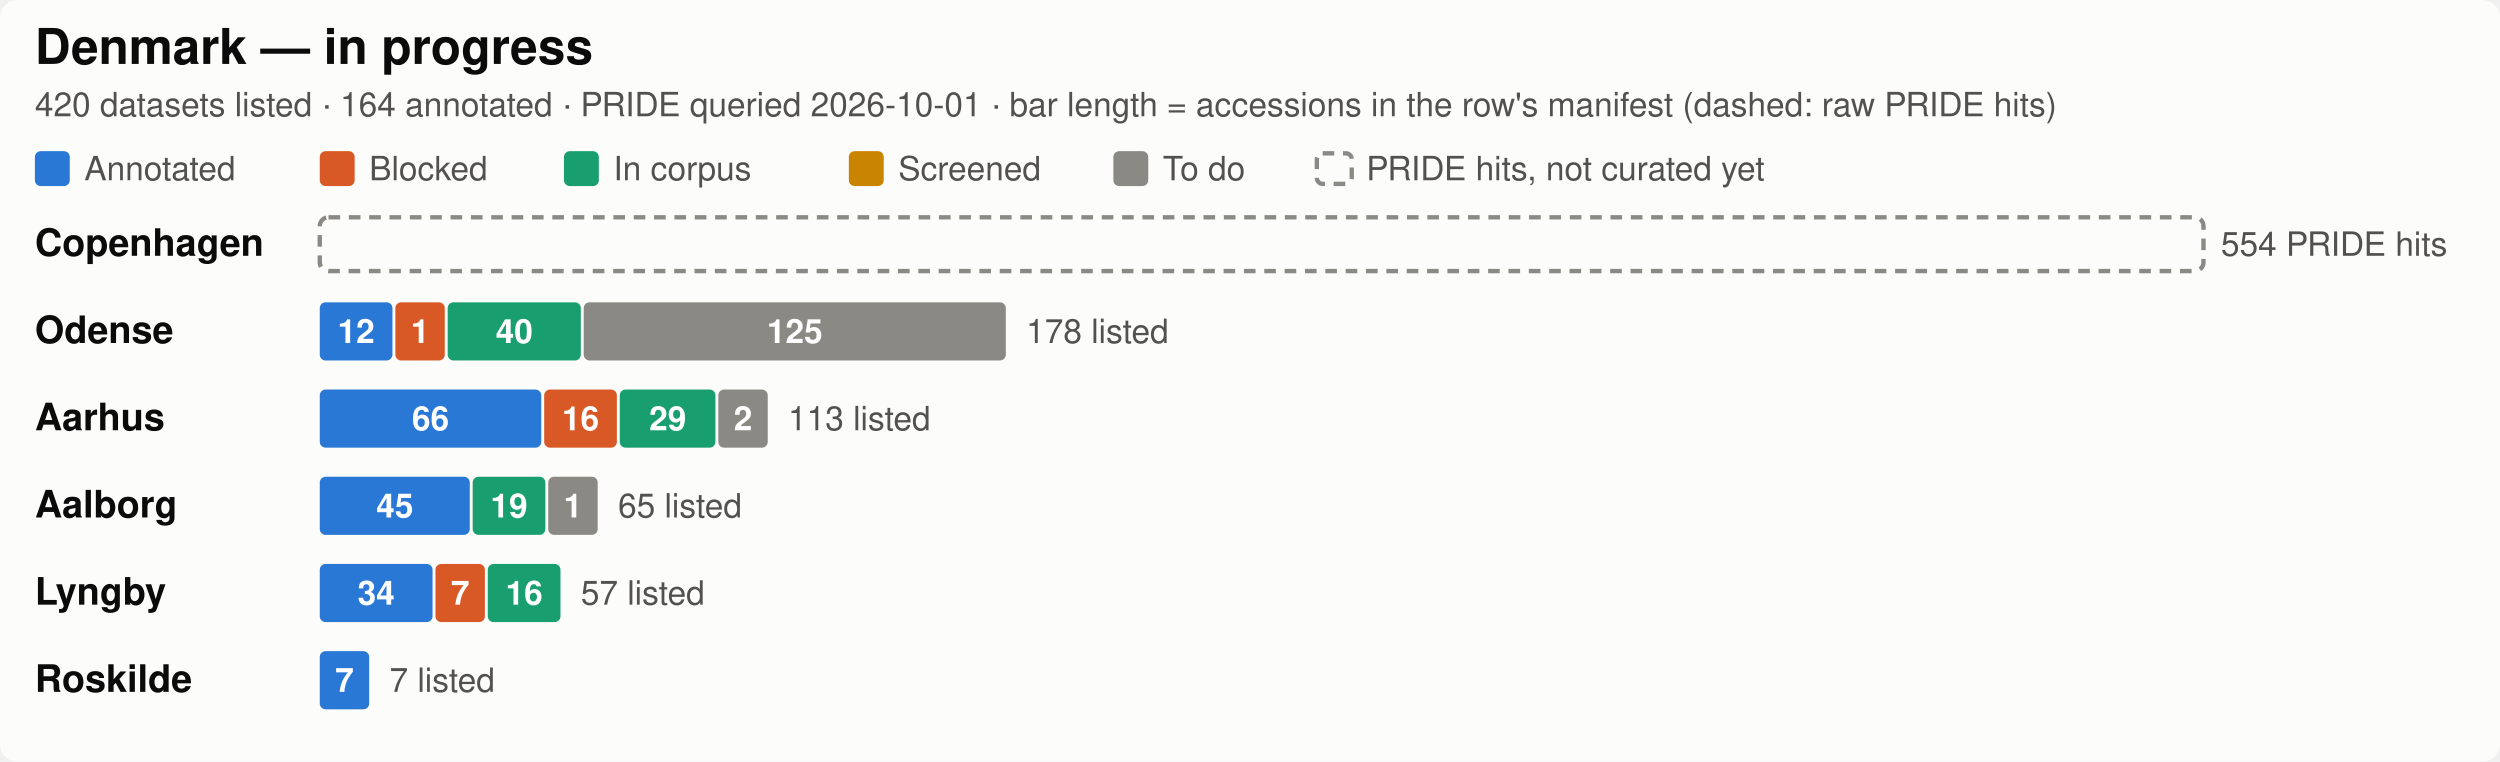
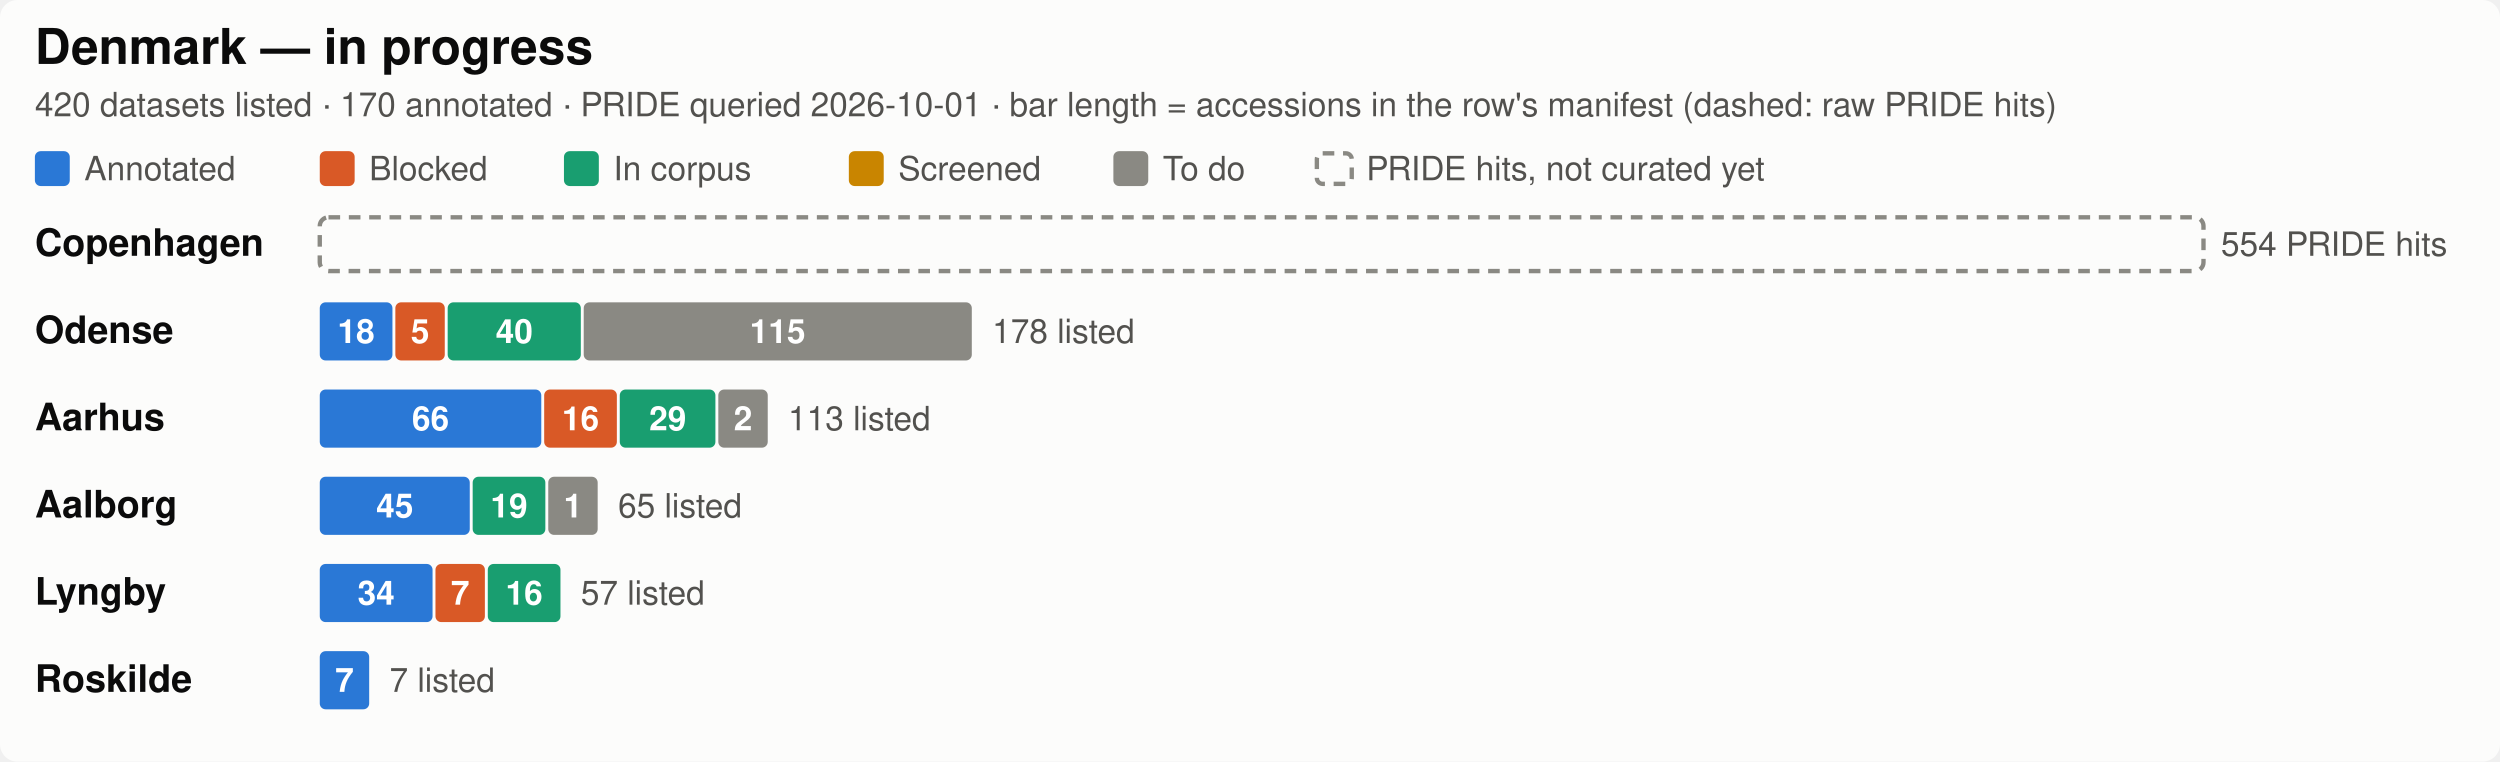
<svg xmlns="http://www.w3.org/2000/svg" width="860" height="262" viewBox="0 0 860 262" role="img" aria-label="Denmark SDRF progress by city">
  <style>
  .bg { fill: #fcfcfb; }
  .title { fill: #0b0b0b; font-size: 17px; font-weight: 600; }
  .city { fill: #0b0b0b; font-size: 13px; font-weight: 600; }
  .sub, .legend, .total { fill: #52514e; font-size: 11.5px; }
  .seg { font-size: 11.5px; font-weight: 600; fill: #ffffff; font-variant-numeric: tabular-nums; }
  .uncurated { fill: none; stroke: #8a8983; stroke-width: 1.5; stroke-dasharray: 4 3; }
  text { font-family: -apple-system, "Segoe UI", Helvetica, Arial, sans-serif; }
  .c-annotated { fill: #2a78d6; }
  .c-blocked { fill: #d95926; }
  .c-in_corpus { fill: #199e70; }
  .c-screened { fill: #c98500; }
  .c-todo { fill: #8a8983; }

  @media (prefers-color-scheme: dark) {
    .bg { fill: #1a1a19; }
    .title, .city { fill: #ffffff; }
    .sub, .legend, .total { fill: #c3c2b7; }
    .uncurated { stroke: #8f8e86; }
    .c-annotated { fill: #3987e5; }
    .c-blocked { fill: #d95926; }
    .c-in_corpus { fill: #199e70; }
    .c-screened { fill: #c98500; }
    .c-todo { fill: #6b6a65; }
  }
</style>
  <rect class="bg" width="860" height="262" rx="6" />
  <text class="title" x="12" y="22">Denmark — in progress</text>
-   <text class="sub" x="12" y="40">420 datasets listed · 164 annotated · PRIDE queried 2026-10-01 · bar length = accessions in the row's manifest (dashed: raw PRIDE hits)</text>
+   <text class="sub" x="12" y="40">420 datasets listed · 170 annotated · PRIDE queried 2026-10-01 · bar length = accessions in the row's manifest (dashed: raw PRIDE hits)</text>
  <rect class="c-annotated" fill="#2a78d6" x="12" y="52" width="12" height="12" rx="2" />
  <text class="legend" x="29" y="62">Annotated</text>
  <rect class="c-blocked" fill="#d95926" x="110" y="52" width="12" height="12" rx="2" />
  <text class="legend" x="127" y="62">Blocked</text>
  <rect class="c-in_corpus" fill="#199e70" x="194" y="52" width="12" height="12" rx="2" />
  <text class="legend" x="211" y="62">In corpus</text>
  <rect class="c-screened" fill="#c98500" x="292" y="52" width="12" height="12" rx="2" />
  <text class="legend" x="309" y="62">Screened</text>
  <rect class="c-todo" fill="#8a8983" x="383" y="52" width="12" height="12" rx="2" />
  <text class="legend" x="400" y="62">To do</text>
  <rect class="uncurated" fill="none" stroke="#8a8983" x="453" y="52.75" width="12" height="10.5" rx="2" />
  <text class="legend" x="470" y="62">PRIDE hits, not curated yet</text>
  <text class="city" x="12" y="88.0">Copenhagen</text>
  <rect class="uncurated" fill="none" stroke="#8a8983" x="110" y="74.75" width="648.0" height="18.5" rx="3" />
  <text class="total" x="764.0" y="88.0">554 PRIDE hits</text>
  <text class="city" x="12" y="118.0">Odense</text>
  <rect class="c-annotated" fill="#2a78d6" x="110.0" y="104" width="25.0" height="20" rx="2" />
-   <text class="seg" x="122.5" y="118.0" text-anchor="middle">12</text>
+   <text class="seg" x="122.5" y="118.0" text-anchor="middle">18</text>
  <rect class="c-blocked" fill="#d95926" x="136.0" y="104" width="17.0" height="20" rx="2" />
-   <text class="seg" x="144.5" y="118.0" text-anchor="middle">1</text>
+   <text class="seg" x="144.5" y="118.0" text-anchor="middle">5</text>
  <rect class="c-in_corpus" fill="#199e70" x="154.0" y="104" width="45.8" height="20" rx="2" />
  <text class="seg" x="176.9" y="118.0" text-anchor="middle">40</text>
-   <rect class="c-todo" fill="#8a8983" x="200.8" y="104" width="145.2" height="20" rx="2" />
-   <text class="seg" x="273.4" y="118.0" text-anchor="middle">125</text>
-   <text class="total" x="353.0" y="118.0">178 listed</text>
+   <rect class="c-todo" fill="#8a8983" x="200.8" y="104" width="133.5" height="20" rx="2" />
+   <text class="seg" x="267.5" y="118.0" text-anchor="middle">115</text>
+   <text class="total" x="341.3" y="118.0">178 listed</text>
  <text class="city" x="12" y="148.0">Aarhus</text>
  <rect class="c-annotated" fill="#2a78d6" x="110.0" y="134" width="76.2" height="20" rx="2" />
  <text class="seg" x="148.1" y="148.0" text-anchor="middle">66</text>
  <rect class="c-blocked" fill="#d95926" x="187.2" y="134" width="25.0" height="20" rx="2" />
  <text class="seg" x="199.7" y="148.0" text-anchor="middle">16</text>
  <rect class="c-in_corpus" fill="#199e70" x="213.2" y="134" width="32.9" height="20" rx="2" />
  <text class="seg" x="229.7" y="148.0" text-anchor="middle">29</text>
  <rect class="c-todo" fill="#8a8983" x="247.1" y="134" width="17.0" height="20" rx="2" />
  <text class="seg" x="255.6" y="148.0" text-anchor="middle">2</text>
  <text class="total" x="271.1" y="148.0">113 listed</text>
  <text class="city" x="12" y="178.0">Aalborg</text>
  <rect class="c-annotated" fill="#2a78d6" x="110.0" y="164" width="51.6" height="20" rx="2" />
  <text class="seg" x="135.8" y="178.0" text-anchor="middle">45</text>
  <rect class="c-in_corpus" fill="#199e70" x="162.6" y="164" width="25.0" height="20" rx="2" />
  <text class="seg" x="175.1" y="178.0" text-anchor="middle">19</text>
  <rect class="c-todo" fill="#8a8983" x="188.6" y="164" width="17.0" height="20" rx="2" />
  <text class="seg" x="197.1" y="178.0" text-anchor="middle">1</text>
  <text class="total" x="212.6" y="178.0">65 listed</text>
  <text class="city" x="12" y="208.0">Lyngby</text>
  <rect class="c-annotated" fill="#2a78d6" x="110.0" y="194" width="38.8" height="20" rx="2" />
  <text class="seg" x="129.4" y="208.0" text-anchor="middle">34</text>
  <rect class="c-blocked" fill="#d95926" x="149.8" y="194" width="17.0" height="20" rx="2" />
  <text class="seg" x="158.3" y="208.0" text-anchor="middle">7</text>
  <rect class="c-in_corpus" fill="#199e70" x="167.8" y="194" width="25.0" height="20" rx="2" />
  <text class="seg" x="180.3" y="208.0" text-anchor="middle">16</text>
  <text class="total" x="199.8" y="208.0">57 listed</text>
  <text class="city" x="12" y="238.0">Roskilde</text>
  <rect class="c-annotated" fill="#2a78d6" x="110.0" y="224" width="17.0" height="20" rx="2" />
  <text class="seg" x="118.5" y="238.0" text-anchor="middle">7</text>
  <text class="total" x="134.0" y="238.0">7 listed</text>
</svg>
